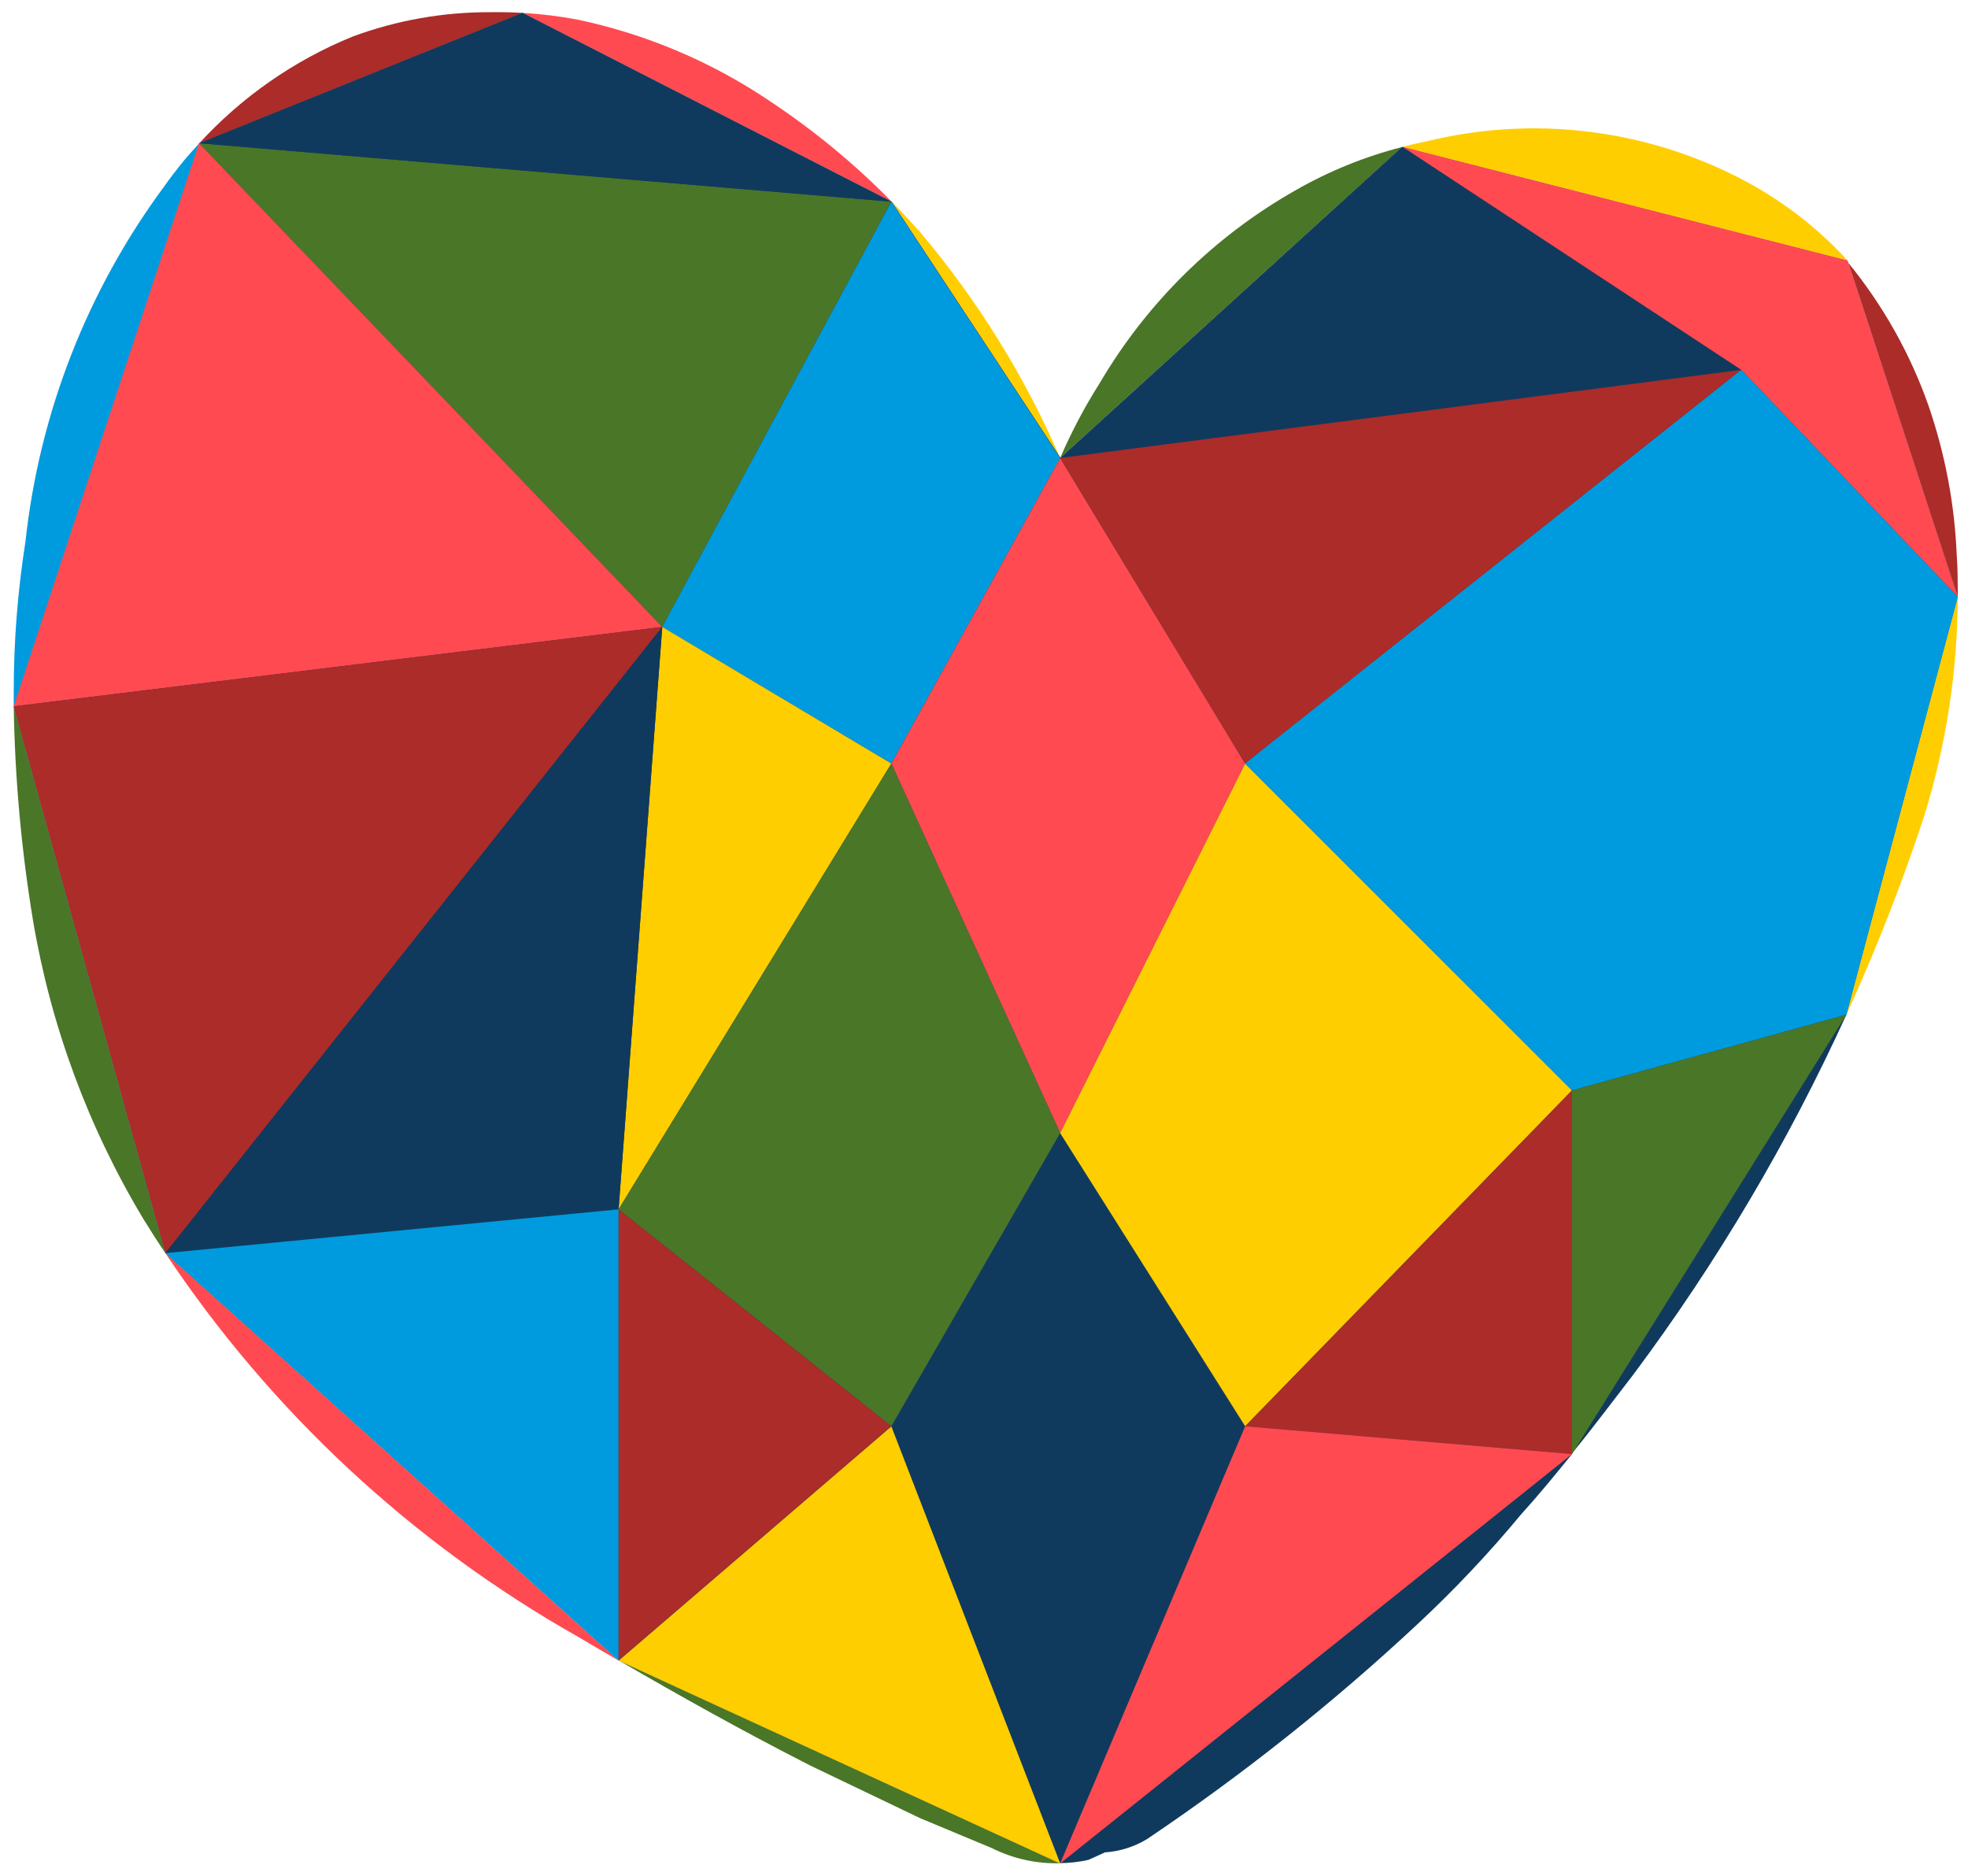
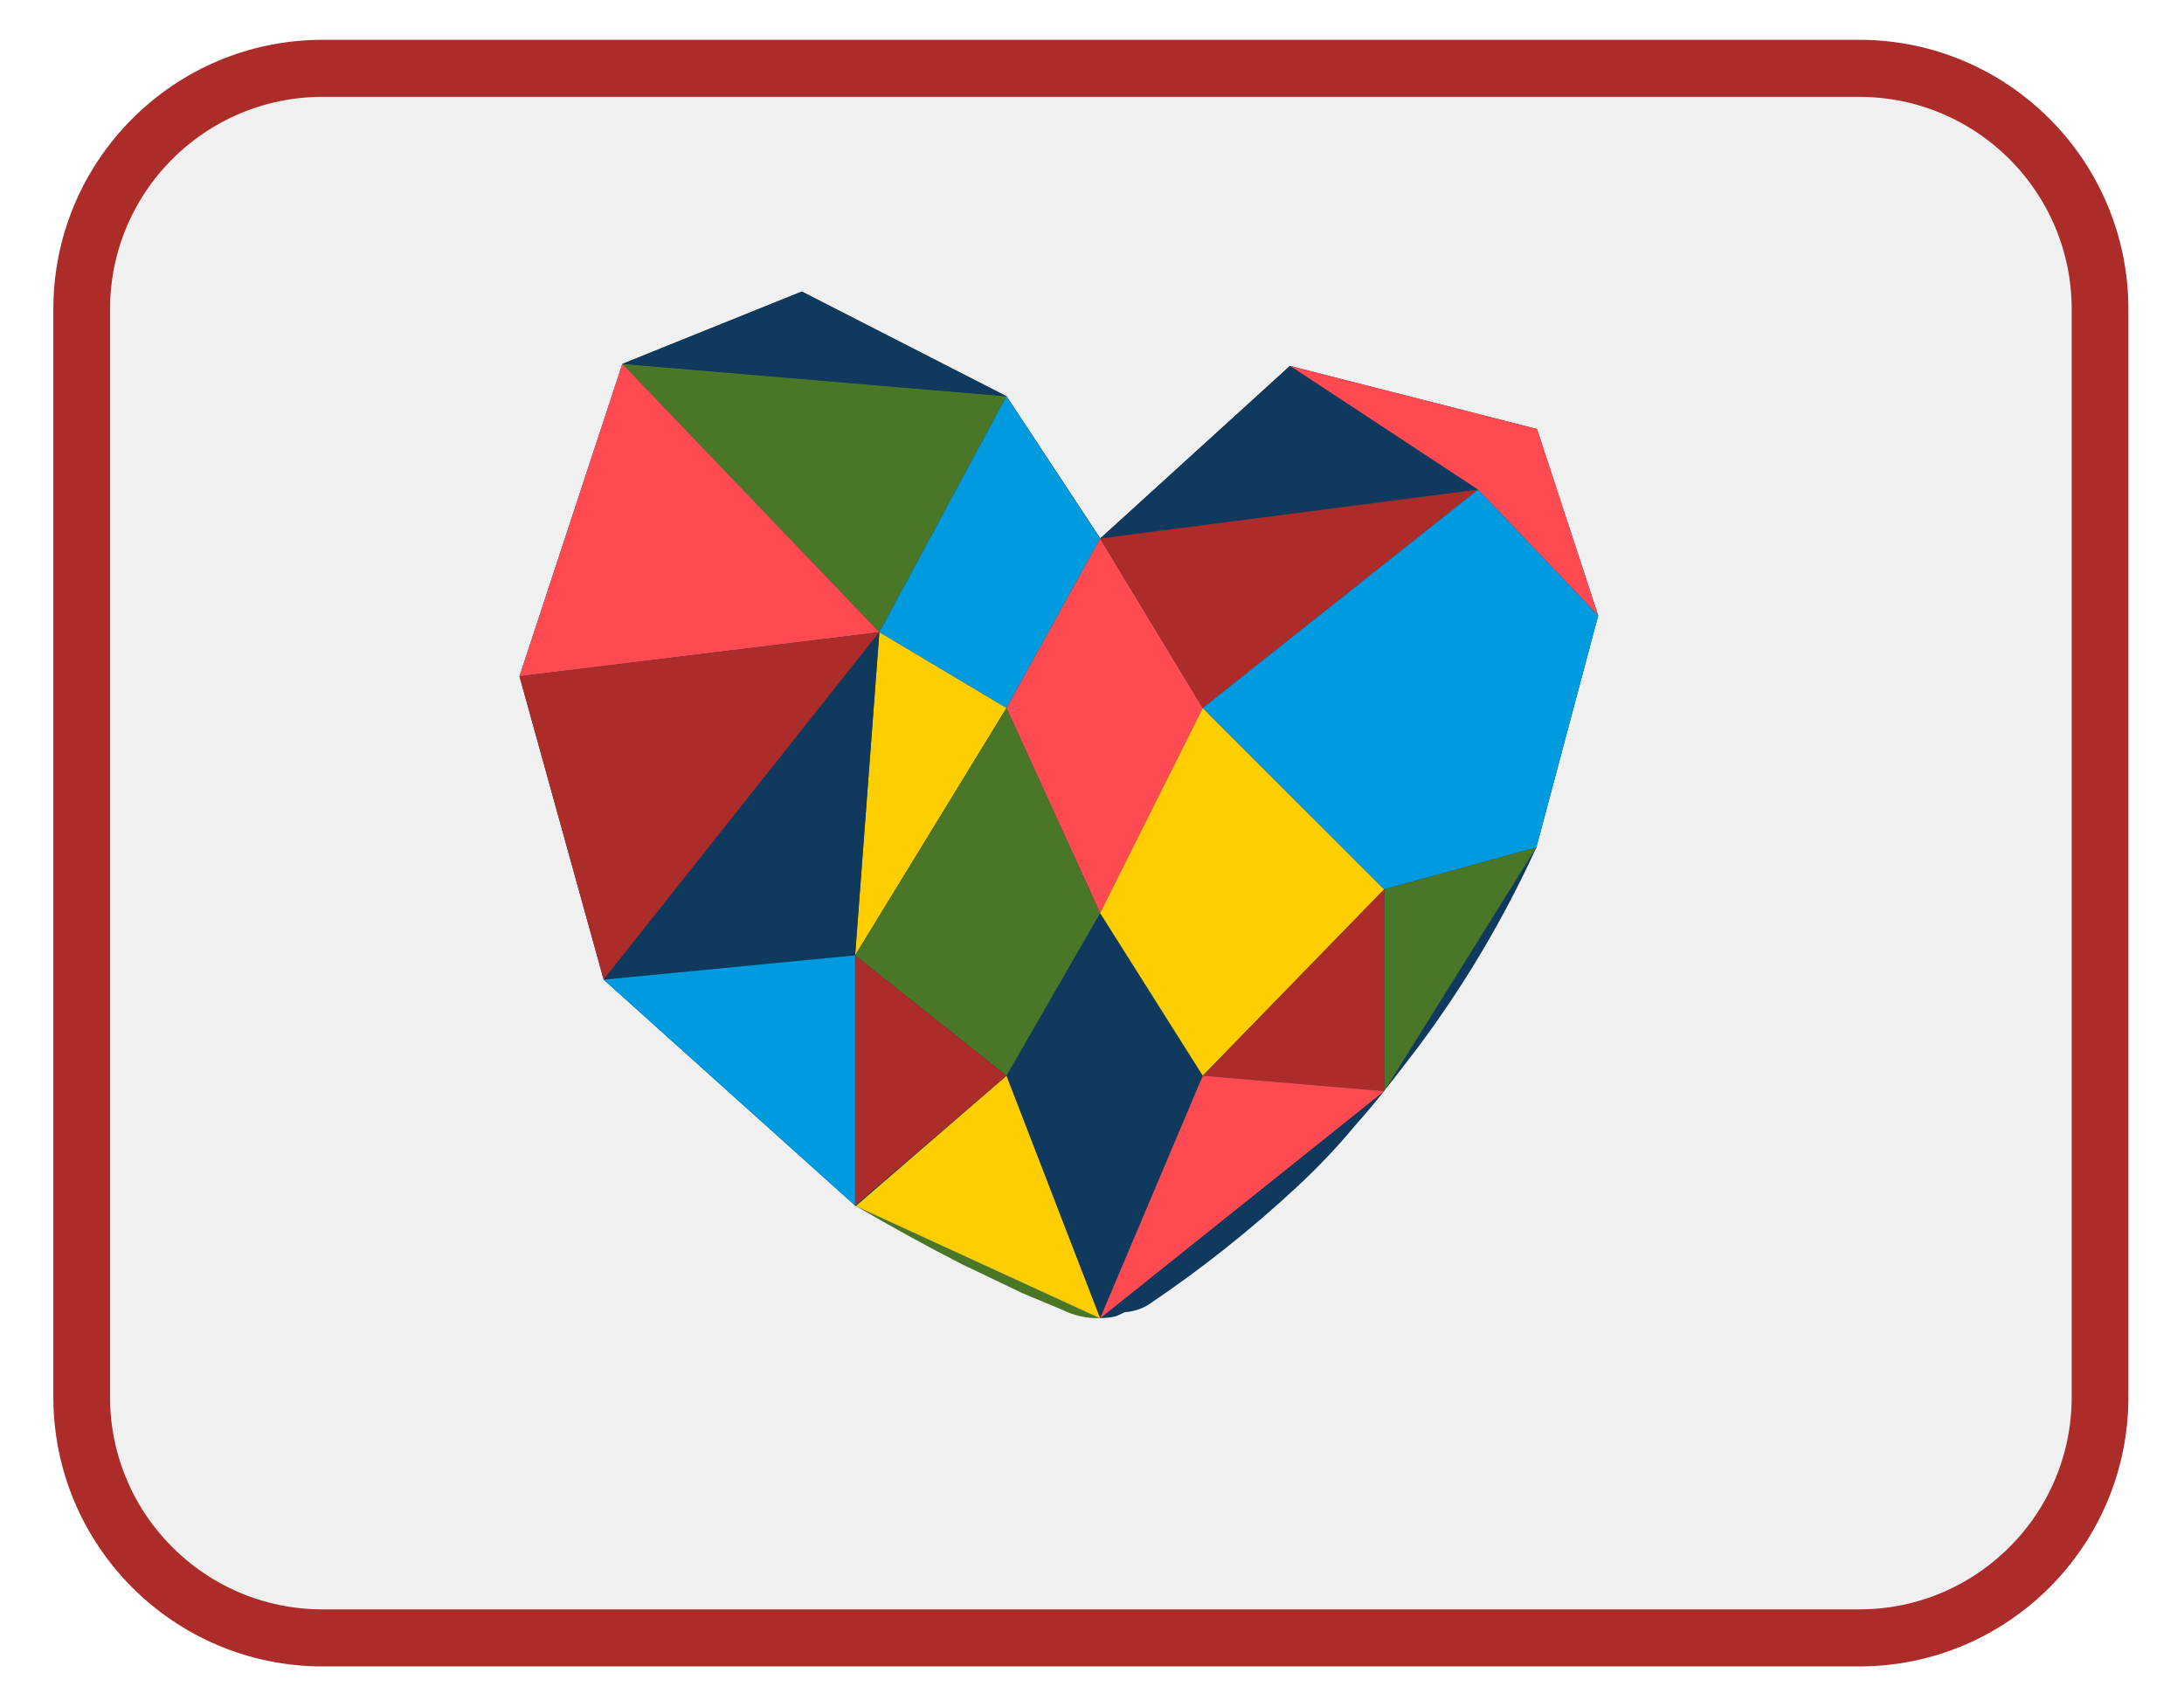
- <svg xmlns="http://www.w3.org/2000/svg" width="192" height="183" viewBox="0 0 192 183">
-   <defs>
-     <style>
-       .cls-1 {
-         fill: #4a7628;
-       }
- 
-       .cls-2 {
-         fill: #ffce00;
-       }
- 
-       .cls-3 {
-         fill: #ab2c29;
-       }
- 
-       .cls-4 {
-         fill: #ff4a51;
-       }
- 
-       .cls-5 {
-         fill: #009bde;
-       }
- 
-       .cls-6 {
-         fill: #103a5d;
-       }
-     </style>
-   </defs>
-   <g id="gutes_192">
-     <g>
-       <path class="cls-1" d="M103.41,181.77a14,14,0,0,1-6.65-1.48l-7-2.92-10.71-5.13c-6.56-3.35-12.53-6.68-18.57-10.19Z" />
-       <g>
-         <path class="cls-1" d="M136.8,14.34,103.43,44.68a52.33,52.33,0,0,1,3.85-7.29A51.78,51.78,0,0,1,126.4,18.56,41.76,41.76,0,0,1,136.8,14.34Z" />
-         <path class="cls-2" d="M180.26,25.42,136.83,14.33c.85-.23,1.7-.42,2.56-.59a43.88,43.88,0,0,1,30.06,3.5A37.61,37.61,0,0,1,180.26,25.42Z" />
-         <path class="cls-3" d="M191,58.23,180.32,25.64a46.24,46.24,0,0,1,7.81,13.89,51.2,51.2,0,0,1,2.77,14.6C191,55.5,191,56.87,191,58.23Z" />
-         <path class="cls-2" d="M191,58.24a73,73,0,0,1-3.32,21.52A190.27,190.27,0,0,1,180.13,99Z" />
-         <path class="cls-4" d="M60.35,162l-3.92-2.3a118.35,118.35,0,0,1-40.29-37.44Z" />
-         <path class="cls-1" d="M16.14,122.25c-.74-1.07-1.44-2.18-2.12-3.28A83.53,83.53,0,0,1,3.22,89.79,142,142,0,0,1,1.34,68.91Z" />
-         <path class="cls-5" d="M19.42,14,1.34,68.91c0-.49,0-1,0-1.46A93.71,93.71,0,0,1,2.48,52.86,71.22,71.22,0,0,1,16.06,18.13,38.43,38.43,0,0,1,19.42,14Z" />
-         <path class="cls-3" d="M51,1.26,19.42,14a41.56,41.56,0,0,1,15-10.44A38.29,38.29,0,0,1,47.88,1.19C48.91,1.18,49.92,1.19,51,1.26Z" />
-         <path class="cls-4" d="M87,19.68,51,1.26a41.89,41.89,0,0,1,5.37.66,53.11,53.11,0,0,1,18.82,8A73.93,73.93,0,0,1,87,19.68Z" />
-         <path class="cls-2" d="M103.43,44.68,87,19.68c1,1,1.9,2,2.8,3A89.1,89.1,0,0,1,103.43,44.68Z" />
-         <path class="cls-6" d="M191,58.23h0L180.13,99a191.31,191.31,0,0,1-20.76,35.07c-2,2.59-3.91,5.16-6,7.71l0,.07h0c-1.62,2-3.26,4-5,5.92a113.92,113.92,0,0,1-10.06,10.66,212.83,212.83,0,0,1-26.43,21,9.09,9.09,0,0,1-4.08,1.28l-1.61.73a13.19,13.19,0,0,1-2.79.32h0L60.48,162.05l-.11-.06h0L16.14,122.25,1.34,68.91,19.42,14,51,1.26h0L87,19.68l16.47,25L136.8,14.34h0l43.43,11.09v.1s.05.06.07.1v0Z" />
-         <polygon class="cls-1" points="19.41 13.97 64.61 61.16 86.96 19.67 19.41 13.97" />
-         <polygon class="cls-5" points="103.43 44.68 86.96 74.48 64.61 61.16 86.96 19.68 103.43 44.68" />
-         <polygon class="cls-4" points="86.96 74.49 103.43 110.54 121.48 74.49 103.43 44.68 86.96 74.49" />
-         <polygon class="cls-6" points="103.43 110.54 86.96 139.14 103.43 181.79 121.48 139.14 103.43 110.54" />
-         <polygon class="cls-4" points="64.61 61.16 1.34 68.91 19.42 13.97 64.61 61.16" />
-         <polygon class="cls-2" points="64.61 61.16 60.35 117.98 86.96 74.49 64.61 61.16" />
-         <polygon class="cls-1" points="60.35 117.98 86.96 139.14 103.43 110.54 86.96 74.49 60.35 117.98" />
-         <polygon class="cls-2" points="103.43 110.54 121.48 74.49 153.37 106.37 121.48 139.14 103.43 110.54" />
-         <polygon class="cls-6" points="169.88 36.08 103.43 44.68 136.8 14.34 136.81 14.33 136.82 14.33 169.88 36.08" />
-         <polygon class="cls-3" points="121.48 74.49 169.88 36.08 103.43 44.68 121.48 74.49" />
-         <polygon class="cls-4" points="191 58.23 169.88 36.08 136.84 14.33 180.26 25.42 180.32 25.62 180.32 25.64 191 58.23" />
-         <polygon class="cls-5" points="191 58.23 191 58.24 180.13 98.99 153.37 106.37 121.48 74.48 169.88 36.08 191 58.23" />
-         <polygon class="cls-1" points="153.37 106.37 153.37 141.85 180.13 98.99 153.37 106.37" />
-         <polygon class="cls-3" points="153.37 141.85 121.48 139.14 153.37 106.37 153.37 141.85" />
-         <polygon class="cls-4" points="153.37 141.85 103.43 181.79 121.48 139.14 153.37 141.85" />
-         <polygon class="cls-3" points="64.61 61.16 16.14 122.25 1.34 68.91 64.61 61.16" />
-         <polygon class="cls-6" points="16.13 122.25 60.35 117.98 64.61 61.16 16.13 122.25" />
-         <polygon class="cls-5" points="60.35 117.98 60.35 161.99 16.14 122.25 60.35 117.98" />
-         <polygon class="cls-2" points="103.43 181.78 103.43 181.79 103.41 181.78 60.48 162.05 60.37 161.99 86.96 139.15 103.43 181.78" />
-         <polygon class="cls-3" points="60.35 117.98 60.35 161.98 86.96 139.14 60.35 117.98" />
-         <polygon class="cls-6" points="86.96 19.68 19.42 13.97 50.95 1.26 50.97 1.26 86.96 19.68" />
-       </g>
-     </g>
+ <svg xmlns="http://www.w3.org/2000/svg" width="100%" height="100%" viewBox="0 0 192 150" version="1.1" style="fill-rule:evenodd;clip-rule:evenodd;stroke-linecap:round;stroke-linejoin:round;stroke-miterlimit:1.5;">
+   <g transform="matrix(0.973783,0,0,0.97943,4.07961,2.75886)">
+     <path d="M185.4,24.939L185.4,122.578C185.4,134.512 175.655,144.2 163.653,144.2L24.932,144.2C12.93,144.2 3.185,134.512 3.185,122.578L3.185,24.939C3.185,13.005 12.93,3.317 24.932,3.317L163.653,3.317C175.655,3.317 185.4,13.005 185.4,24.939Z" style="fill:rgb(240,240,240);stroke:rgb(171,44,41);stroke-width:5.12px;" />
+   </g>
+   <g transform="matrix(0.5,0,0,0.5,45,25)">
+     <path d="M103.41,181.77a14,14,0,0,1-6.65-1.48l-7-2.92-10.71-5.13c-6.56-3.35-12.53-6.68-18.57-10.19Z" style="fill:#4a7628;" />
+     <path d="M191,58.23h0L180.13,99a191.31,191.31,0,0,1-20.76,35.07c-2,2.59-3.91,5.16-6,7.71l0,.07h0c-1.62,2-3.26,4-5,5.92a113.92,113.92,0,0,1-10.06,10.66,212.83,212.83,0,0,1-26.43,21,9.09,9.09,0,0,1-4.08,1.28l-1.61.73a13.19,13.19,0,0,1-2.79.32h0L60.48,162.05l-.11-.06h0L16.14,122.25,1.34,68.91,19.42,14,51,1.26h0L87,19.68l16.47,25L136.8,14.34h0l43.43,11.09v.1s.05.06.07.1v0Z" style="fill:#103a5d;" />
+     <polygon points="19.41 13.97 64.61 61.16 86.96 19.67 19.41 13.97" style="fill:#4a7628;" />
+     <polygon points="103.43 44.68 86.96 74.48 64.61 61.16 86.96 19.67 103.43 44.68" style="fill:#009bde;" />
+     <polygon points="86.96 74.49 103.43 110.54 121.48 74.49 103.43 44.68 86.96 74.49" style="fill:#ff4a51;" />
+     <polygon points="103.43 110.54 86.96 139.14 103.43 181.79 121.48 139.14 103.43 110.54" style="fill:#103a5d;" />
+     <polygon points="64.61 61.16 1.34 68.91 19.42 13.97 64.61 61.16" style="fill:#ff4a51;" />
+     <polygon points="64.61 61.16 60.35 117.98 86.96 74.49 64.61 61.16" style="fill:#ffce00;" />
+     <polygon points="60.35 117.98 86.96 139.14 103.43 110.54 86.96 74.49 60.35 117.98" style="fill:#4a7628;" />
+     <polygon points="103.43 110.54 121.48 74.49 153.37 106.37 121.48 139.14 103.43 110.54" style="fill:#ffce00;" />
+     <polygon points="169.88 36.08 103.43 44.68 136.8 14.34 169.88 36.08" style="fill:#103a5d;" />
+     <polygon points="121.48 74.49 169.88 36.08 103.43 44.68 121.48 74.49" style="fill:#ab2c29;" />
+     <polygon points="191 58.23 169.88 36.08 136.84 14.33 180.26 25.42 191 58.23" style="fill:#ff4a51;" />
+     <polygon points="191 58.23 180.13 98.99 153.37 106.37 121.48 74.48 169.88 36.08 191 58.23" style="fill:#009bde;" />
+     <polygon points="153.37 106.37 153.37 141.85 180.13 98.99 153.37 106.37" style="fill:#4a7628;" />
+     <polygon points="153.37 141.85 121.48 139.14 153.37 106.37 153.37 141.85" style="fill:#ab2c29;" />
+     <polygon points="153.37 141.85 103.43 181.79 121.48 139.14 153.37 141.85" style="fill:#ff4a51;" />
+     <polygon points="64.61 61.16 16.14 122.25 1.34 68.91 64.61 61.16" style="fill:#ab2c29;" />
+     <polygon points="16.13 122.25 60.35 117.98 64.61 61.16 16.13 122.25" style="fill:#103a5d;" />
+     <polygon points="60.35 117.98 60.35 161.99 16.14 122.25 60.35 117.98" style="fill:#009bde;" />
+     <polygon points="103.43 181.78 60.48 162.05 86.96 139.15 103.43 181.78" style="fill:#ffce00;" />
+     <polygon points="60.35 117.98 60.35 161.98 86.96 139.14 60.35 117.98" style="fill:#ab2c29;" />
+     <polygon points="86.96 19.68 19.42 13.97 50.95 1.26 86.96 19.68" style="fill:#103a5d;" />
  </g>
</svg>
